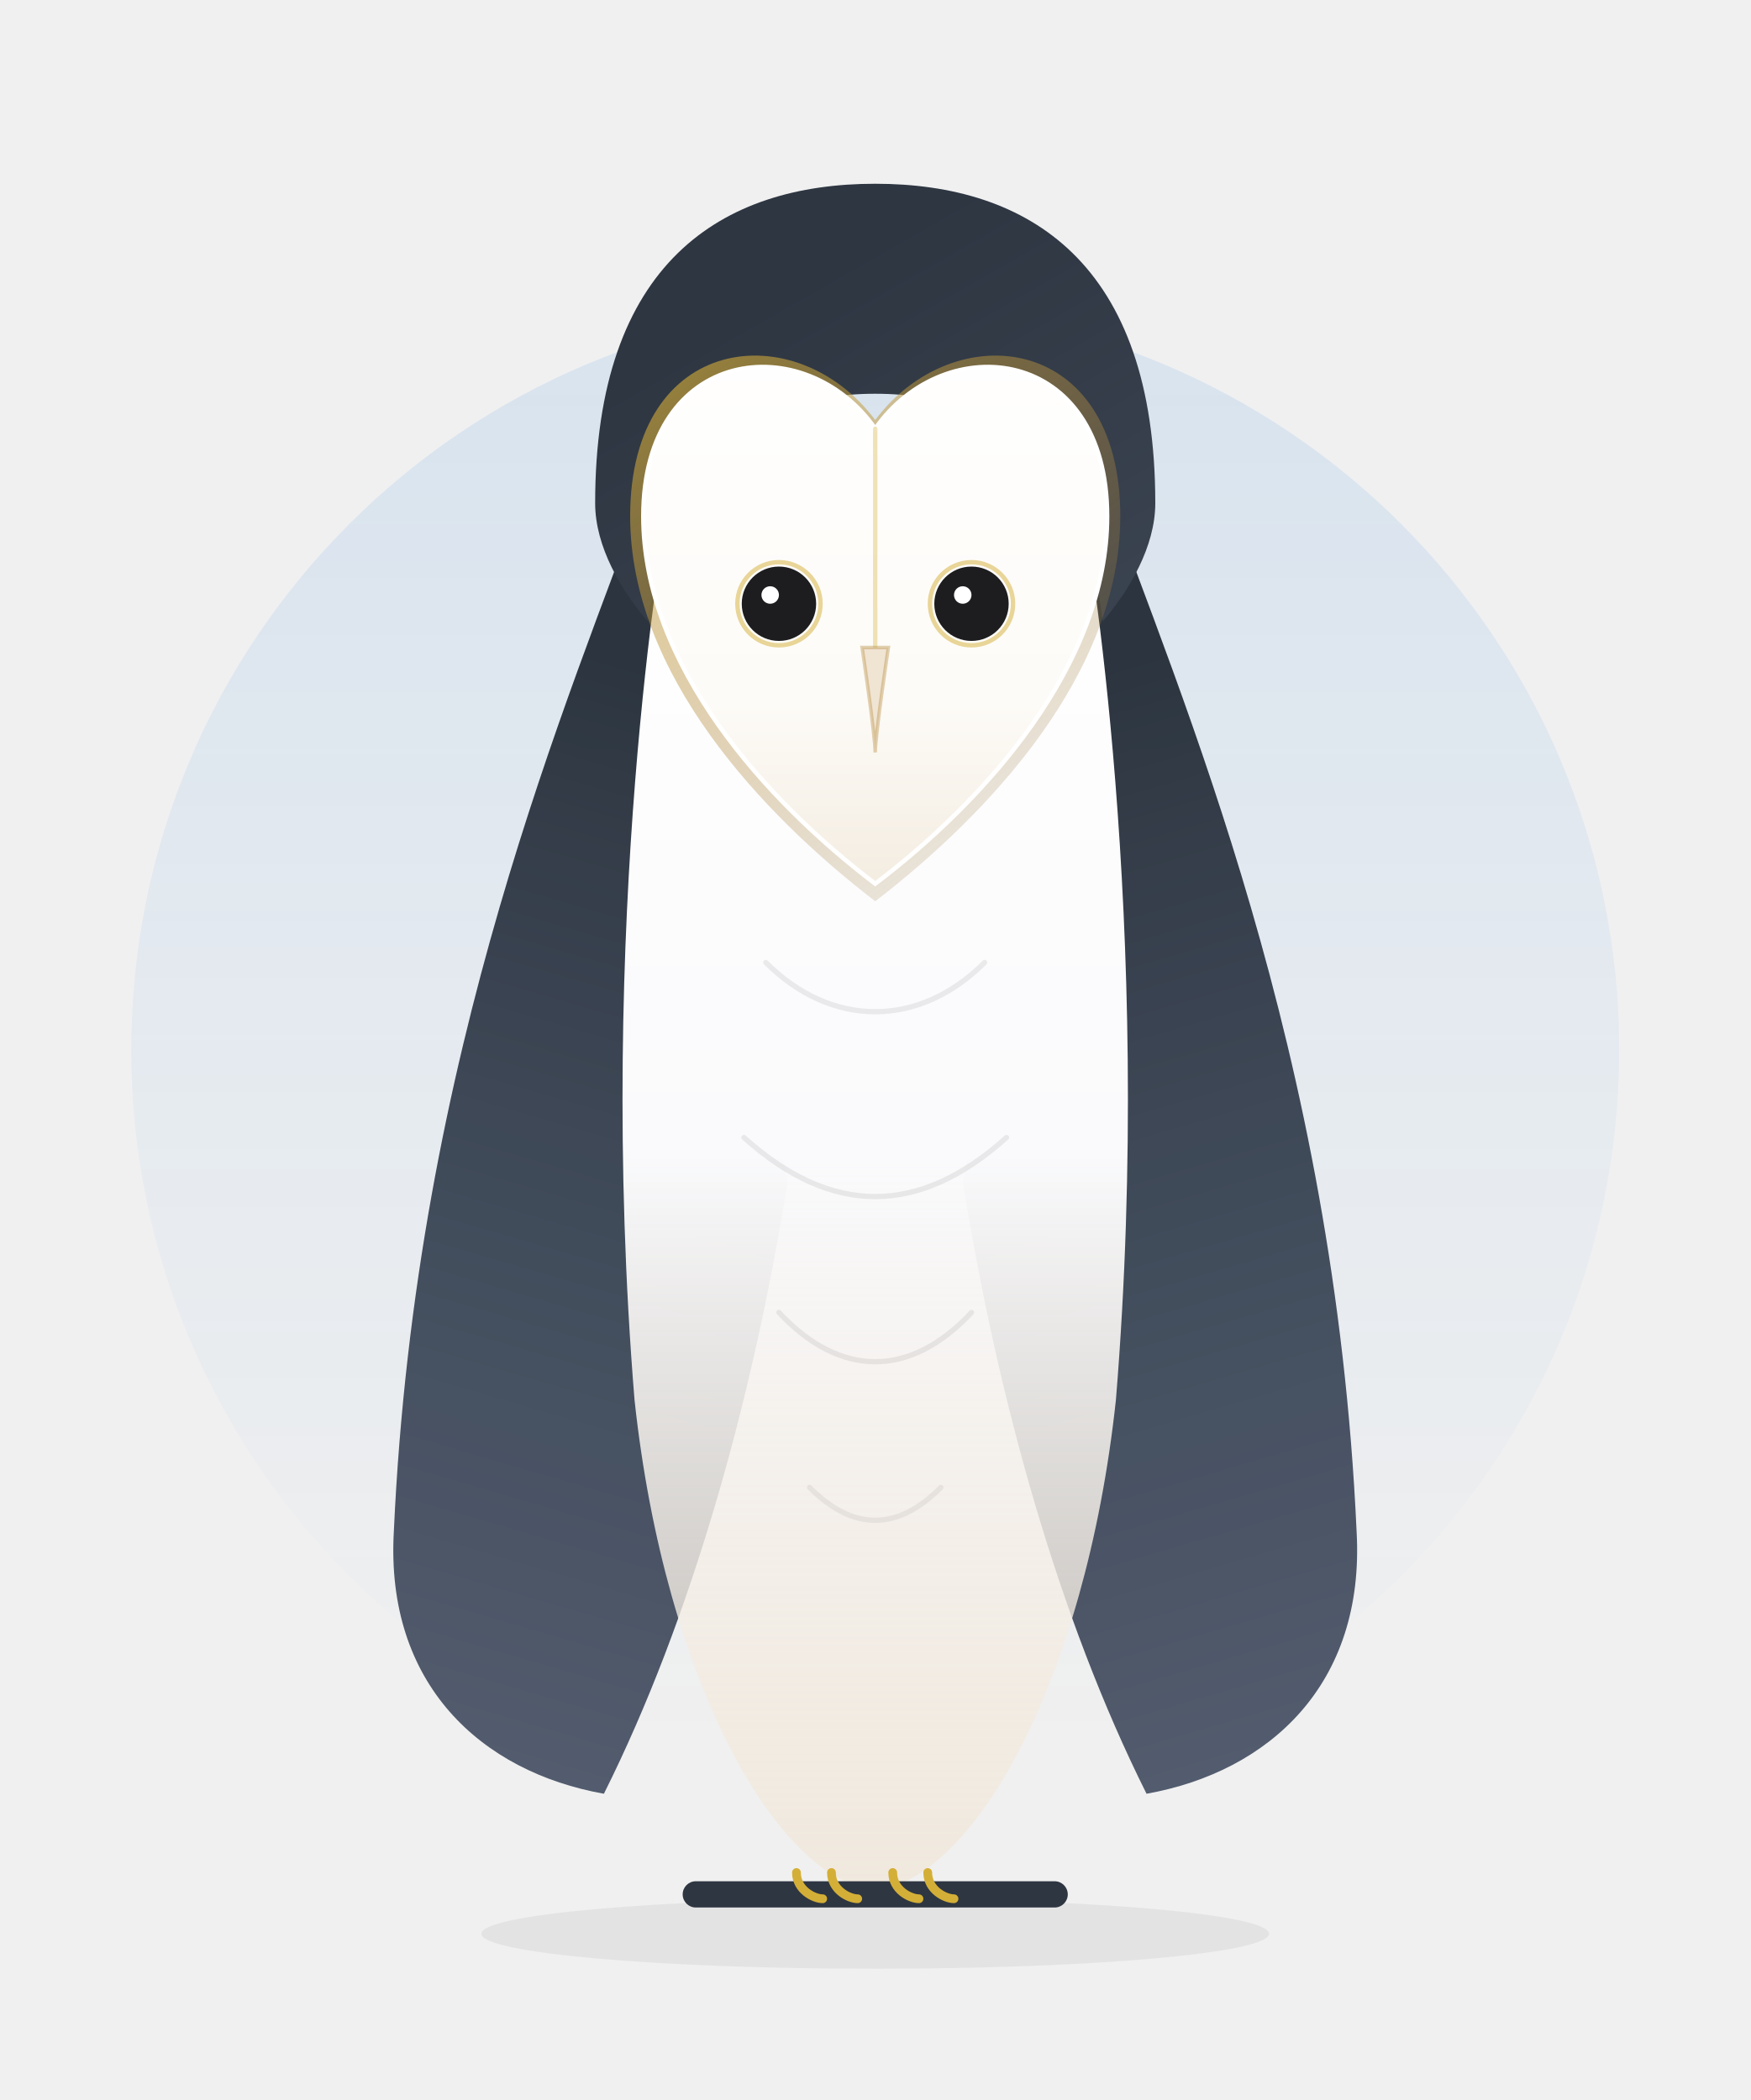
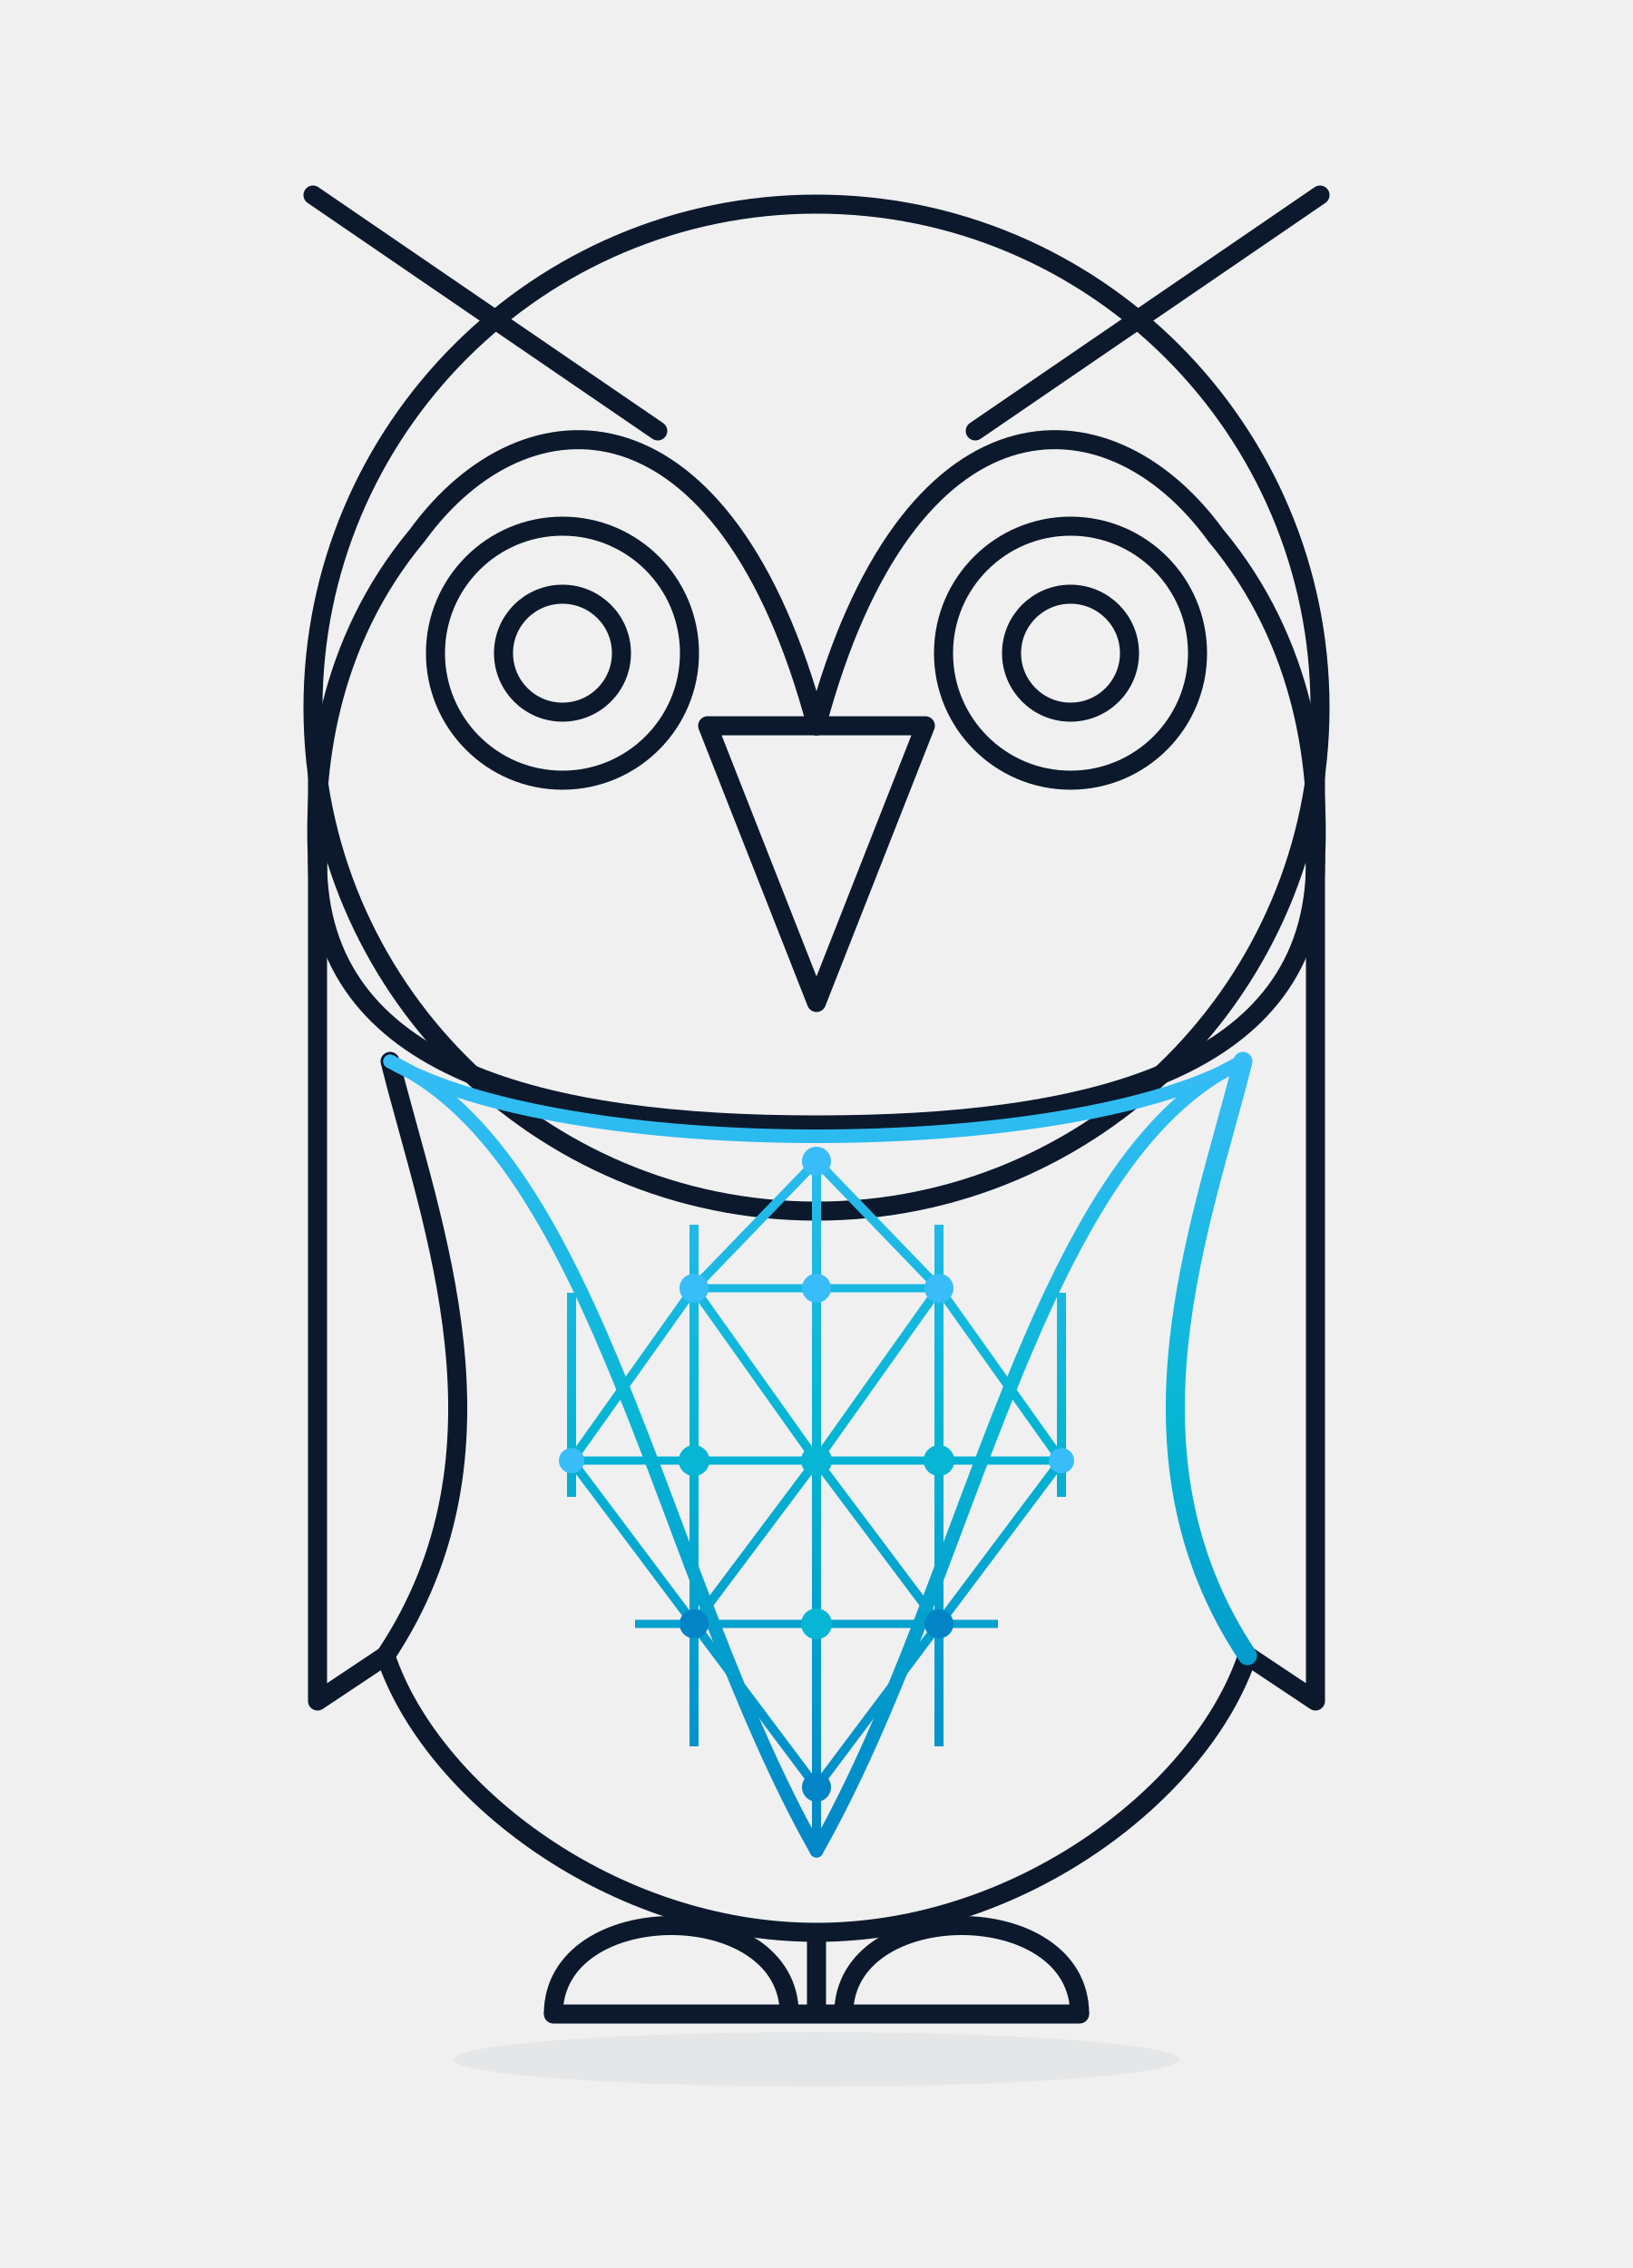
- <svg xmlns="http://www.w3.org/2000/svg" viewBox="0 0 400 480" fill="none">
+ <svg xmlns="http://www.w3.org/2000/svg" viewBox="0 0 360 500" fill="none">
  <defs>
-     <linearGradient id="bodyGradient" x1="200" y1="120" x2="200" y2="440" gradientUnits="userSpaceOnUse">
-       <stop offset="0%" stop-color="#ffffff" />
-       <stop offset="45%" stop-color="#fafafc" />
-       <stop offset="100%" stop-color="#f0e4d3" stop-opacity="0.65" />
+     <linearGradient id="neuralGrad" x1="180" y1="230" x2="180" y2="415" gradientUnits="userSpaceOnUse">
+       <stop offset="0%" stop-color="#38bdf8" />
+       <stop offset="45%" stop-color="#06b6d4" />
+       <stop offset="100%" stop-color="#0284c7" />
    </linearGradient>
-     <linearGradient id="mantleGradient" x1="120" y1="100" x2="280" y2="380" gradientUnits="userSpaceOnUse">
-       <stop offset="0%" stop-color="#2e3642" />
-       <stop offset="40%" stop-color="#3d4653" />
-       <stop offset="85%" stop-color="#596680" />
-       <stop offset="100%" stop-color="#8e9aaf" />
-     </linearGradient>
-     <linearGradient id="wingRightGradient" x1="260" y1="150" x2="330" y2="390" gradientUnits="userSpaceOnUse">
-       <stop offset="0%" stop-color="#242c37" />
-       <stop offset="50%" stop-color="#384353" />
-       <stop offset="100%" stop-color="#4a5568" />
-     </linearGradient>
-     <linearGradient id="wingLeftGradient" x1="140" y1="150" x2="70" y2="390" gradientUnits="userSpaceOnUse">
-       <stop offset="0%" stop-color="#242c37" />
-       <stop offset="50%" stop-color="#384353" />
-       <stop offset="100%" stop-color="#4a5568" />
-     </linearGradient>
-     <linearGradient id="facialDisc" x1="200" y1="70" x2="200" y2="200" gradientUnits="userSpaceOnUse">
-       <stop offset="0%" stop-color="#ffffff" />
-       <stop offset="70%" stop-color="#fdfbf7" />
-       <stop offset="100%" stop-color="#f4ede2" />
-     </linearGradient>
-     <linearGradient id="goldTrim" x1="150" y1="70" x2="250" y2="200" gradientUnits="userSpaceOnUse">
-       <stop offset="0%" stop-color="#d4af37" stop-opacity="0.7" />
-       <stop offset="50%" stop-color="#b68d40" stop-opacity="0.4" />
-       <stop offset="100%" stop-color="#8a6d3b" stop-opacity="0.1" />
-     </linearGradient>
-     <linearGradient id="appleBlueGlow" x1="200" y1="0" x2="200" y2="400" gradientUnits="userSpaceOnUse">
-       <stop offset="0%" stop-color="#0071e3" stop-opacity="0.12" />
+     <radialGradient id="pedestalGlow" cx="50%" cy="50%" r="50%">
+       <stop offset="0%" stop-color="#0071e3" stop-opacity="0.08" />
      <stop offset="100%" stop-color="#0071e3" stop-opacity="0" />
-     </linearGradient>
-     <filter id="softGlow" x="-20%" y="-20%" width="140%" height="140%">
-       <feGaussianBlur stdDeviation="12" result="blur" />
-       <feComposite in="SourceGraphic" in2="blur" operator="over" />
-     </filter>
+     </radialGradient>
  </defs>
-   <style>
-     @keyframes soberBreathe {
-       0%, 100% { transform: translateY(0px); }
-       50% { transform: translateY(-3px); }
-     }
-     @keyframes soberBlink {
-       0%, 94%, 100% { transform: scaleY(1); }
-       97% { transform: scaleY(0.1); }
-     }
-     .sober-body {
-       animation: soberBreathe 6s ease-in-out infinite;
-       transform-origin: center bottom;
-     }
-     .sober-eye {
-       animation: soberBlink 7s ease-in-out infinite;
-       transform-origin: 200px 145px;
-     }
-   </style>
-   <circle cx="200" cy="240" r="170" fill="url(#appleBlueGlow)" />
-   <ellipse cx="200" cy="442" rx="90" ry="8" fill="#1d1d1f" fill-opacity="0.06" />
-   <g class="sober-body">
-     <path d="M148 110 C 130 160, 95 240, 90 350 C 88 385, 110 405, 138 410 C 158 370, 172 320, 180 270 Z" fill="url(#wingLeftGradient)" opacity="0.95" />
-     <path d="M252 110 C 270 160, 305 240, 310 350 C 312 385, 290 405, 262 410 C 242 370, 228 320, 220 270 Z" fill="url(#wingRightGradient)" opacity="0.95" />
-     <path d="M152 120 C 152 120, 136 210, 145 320 C 152 385, 178 430, 200 432 C 222 430, 248 385, 255 320 C 264 210, 248 120, 248 120 C 230 135, 170 135, 152 120 Z" fill="url(#bodyGradient)" />
-     <path d="M175 220 C 190 235, 210 235, 225 220" stroke="#1d1d1f" stroke-opacity="0.08" stroke-width="1.2" stroke-linecap="round" fill="none" />
-     <path d="M170 260 C 190 278, 210 278, 230 260" stroke="#1d1d1f" stroke-opacity="0.08" stroke-width="1.2" stroke-linecap="round" fill="none" />
-     <path d="M178 300 C 192 315, 208 315, 222 300" stroke="#1d1d1f" stroke-opacity="0.08" stroke-width="1.2" stroke-linecap="round" fill="none" />
-     <path d="M185 340 C 195 350, 205 350, 215 340" stroke="#1d1d1f" stroke-opacity="0.07" stroke-width="1.2" stroke-linecap="round" fill="none" />
-     <path d="M136 115 C 136 60, 165 42, 200 42 C 235 42, 264 60, 264 115 C 264 125, 258 135, 252 142 C 248 110, 232 90, 200 90 C 168 90, 152 110, 148 142 C 142 135, 136 125, 136 115 Z" fill="url(#mantleGradient)" />
-     <path d="M200 96 C 182 72, 144 76, 144 118 C 144 154, 174 186, 200 206 C 226 186, 256 154, 256 118 C 256 76, 218 72, 200 96 Z" fill="url(#goldTrim)" />
-     <path d="M200 98 C 184 75, 147 79, 147 118 C 147 152, 175 183, 200 202 C 225 183, 253 152, 253 118 C 253 79, 216 75, 200 98 Z" fill="url(#facialDisc)" stroke="#ffffff" stroke-width="1" />
-     <path d="M200 98 L 200 162" stroke="#d4af37" stroke-opacity="0.35" stroke-width="1" stroke-linecap="round" />
-     <g class="sober-eye">
-       <circle cx="178" cy="138" r="8.5" fill="#1d1d1f" />
-       <circle cx="178" cy="138" r="9.5" stroke="#d4af37" stroke-opacity="0.5" stroke-width="1" fill="none" />
-       <circle cx="176" cy="136" r="2" fill="#ffffff" />
-       <circle cx="222" cy="138" r="8.5" fill="#1d1d1f" />
-       <circle cx="222" cy="138" r="9.5" stroke="#d4af37" stroke-opacity="0.5" stroke-width="1" fill="none" />
-       <circle cx="220" cy="136" r="2" fill="#ffffff" />
+   <ellipse cx="180" cy="454" rx="80" ry="6" fill="#0c192c" fill-opacity="0.05" />
+   <g id="owl">
+     <line x1="145" y1="95" x2="69" y2="43" stroke="#0c192c" stroke-width="4.2" stroke-linecap="round" />
+     <line x1="215" y1="95" x2="291" y2="43" stroke="#0c192c" stroke-width="4.2" stroke-linecap="round" />
+     <path d="M 70 170 L 70 375 L 85 365" stroke="#0c192c" stroke-width="4.2" stroke-linecap="round" stroke-linejoin="round" fill="none" />
+     <path d="M 290 170 L 290 375 L 275 365" stroke="#0c192c" stroke-width="4.2" stroke-linecap="round" stroke-linejoin="round" fill="none" />
+     <path d="M 85 365 C 95 395, 135 426, 180 426 C 225 426, 265 395, 275 365" stroke="#0c192c" stroke-width="4.2" stroke-linecap="round" fill="none" />
+     <path d="M 86 234 C 95 270, 115 320, 85 365" stroke="#0c192c" stroke-width="4.2" stroke-linecap="round" fill="none" />
+     <path d="M 274 234 C 265 270, 245 320, 275 365" stroke="url(#neuralGrad)" stroke-width="4.2" stroke-linecap="round" fill="none" />
+     <circle cx="180" cy="156" r="111" stroke="#0c192c" stroke-width="4.2" fill="none" />
+     <path d="M 180 160 C 160 85, 116 85, 92 118 C 72 142, 69 170, 70 190" stroke="#0c192c" stroke-width="4.2" stroke-linecap="round" fill="none" />
+     <path d="M 180 160 C 200 85, 244 85, 268 118 C 288 142, 291 170, 290 190" stroke="#0c192c" stroke-width="4.2" stroke-linecap="round" fill="none" />
+     <path d="M 70 190 C 70 236, 120 248, 180 248 C 240 248, 290 236, 290 190" stroke="#0c192c" stroke-width="4.2" stroke-linecap="round" fill="none" />
+     <circle cx="124" cy="144" r="28" stroke="#0c192c" stroke-width="4.2" fill="none" />
+     <circle cx="124" cy="144" r="13" stroke="#0c192c" stroke-width="4.2" fill="none" />
+     <circle cx="236" cy="144" r="28" stroke="#0c192c" stroke-width="4.2" fill="none" />
+     <circle cx="236" cy="144" r="13" stroke="#0c192c" stroke-width="4.2" fill="none" />
+     <polygon points="156,160 204,160 180,221" stroke="#0c192c" stroke-width="4.2" stroke-linejoin="round" fill="none" />
+     <path d="M 86 234 C 124 256, 236 256, 274 234" stroke="url(#neuralGrad)" stroke-width="3" stroke-linecap="round" fill="none" />
+     <path d="M 86 234 C 132 255, 146 348, 180 408" stroke="url(#neuralGrad)" stroke-width="3" stroke-linecap="round" fill="none" />
+     <path d="M 274 234 C 228 255, 214 348, 180 408" stroke="url(#neuralGrad)" stroke-width="3" stroke-linecap="round" fill="none" />
+     <g id="chest-grid">
+       <line x1="180" y1="256" x2="180" y2="408" stroke="url(#neuralGrad)" stroke-width="2" />
+       <line x1="153" y1="270" x2="153" y2="385" stroke="url(#neuralGrad)" stroke-width="2" />
+       <line x1="207" y1="270" x2="207" y2="385" stroke="url(#neuralGrad)" stroke-width="2" />
+       <line x1="126" y1="285" x2="126" y2="330" stroke="url(#neuralGrad)" stroke-width="2" />
+       <line x1="234" y1="285" x2="234" y2="330" stroke="url(#neuralGrad)" stroke-width="2" />
+       <line x1="153" y1="284" x2="207" y2="284" stroke="url(#neuralGrad)" stroke-width="1.8" />
+       <line x1="126" y1="322" x2="234" y2="322" stroke="url(#neuralGrad)" stroke-width="1.8" />
+       <line x1="140" y1="358" x2="220" y2="358" stroke="url(#neuralGrad)" stroke-width="1.8" />
+       <line x1="180" y1="256" x2="207" y2="284" stroke="url(#neuralGrad)" stroke-width="2" />
+       <line x1="207" y1="284" x2="234" y2="322" stroke="url(#neuralGrad)" stroke-width="2" />
+       <line x1="153" y1="284" x2="180" y2="322" stroke="url(#neuralGrad)" stroke-width="2" />
+       <line x1="180" y1="322" x2="207" y2="358" stroke="url(#neuralGrad)" stroke-width="2" />
+       <line x1="126" y1="322" x2="153" y2="358" stroke="url(#neuralGrad)" stroke-width="2" />
+       <line x1="153" y1="358" x2="180" y2="394" stroke="url(#neuralGrad)" stroke-width="2" />
+       <line x1="180" y1="394" x2="180" y2="408" stroke="url(#neuralGrad)" stroke-width="2" />
+       <line x1="180" y1="256" x2="153" y2="284" stroke="url(#neuralGrad)" stroke-width="2" />
+       <line x1="153" y1="284" x2="126" y2="322" stroke="url(#neuralGrad)" stroke-width="2" />
+       <line x1="207" y1="284" x2="180" y2="322" stroke="url(#neuralGrad)" stroke-width="2" />
+       <line x1="180" y1="322" x2="153" y2="358" stroke="url(#neuralGrad)" stroke-width="2" />
+       <line x1="234" y1="322" x2="207" y2="358" stroke="url(#neuralGrad)" stroke-width="2" />
+       <line x1="207" y1="358" x2="180" y2="394" stroke="url(#neuralGrad)" stroke-width="2" />
+       <circle cx="180" cy="256" r="3.2" fill="#38bdf8" />
+       <circle cx="180" cy="284" r="3.2" fill="#38bdf8" />
+       <circle cx="180" cy="322" r="3.4" fill="#06b6d4" />
+       <circle cx="180" cy="358" r="3.4" fill="#06b6d4" />
+       <circle cx="180" cy="394" r="3.2" fill="#0284c7" />
+       <circle cx="153" cy="284" r="3.2" fill="#38bdf8" />
+       <circle cx="153" cy="322" r="3.4" fill="#06b6d4" />
+       <circle cx="153" cy="358" r="3.2" fill="#0284c7" />
+       <circle cx="207" cy="284" r="3.2" fill="#38bdf8" />
+       <circle cx="207" cy="322" r="3.4" fill="#06b6d4" />
+       <circle cx="207" cy="358" r="3.2" fill="#0284c7" />
+       <circle cx="126" cy="322" r="2.8" fill="#38bdf8" />
+       <circle cx="234" cy="322" r="2.8" fill="#38bdf8" />
    </g>
-     <path d="M197 148 C 197 148, 200 168, 200 172 C 200 168, 203 148, 203 148 Z" fill="#f0e4d3" stroke="#b68d40" stroke-opacity="0.4" stroke-width="0.8" />
-     <rect x="156" y="430" width="88" height="6" rx="3" fill="#2e3642" />
-     <path d="M182 428 C 182 432, 186 434, 188 434" stroke="#d4af37" stroke-width="2" stroke-linecap="round" />
-     <path d="M190 428 C 190 432, 194 434, 196 434" stroke="#d4af37" stroke-width="2" stroke-linecap="round" />
-     <path d="M204 428 C 204 432, 208 434, 210 434" stroke="#d4af37" stroke-width="2" stroke-linecap="round" />
-     <path d="M212 428 C 212 432, 216 434, 218 434" stroke="#d4af37" stroke-width="2" stroke-linecap="round" />
+     <line x1="122" y1="444" x2="238" y2="444" stroke="#0c192c" stroke-width="4.2" stroke-linecap="round" />
+     <path d="M 122 444 C 122 418, 174 418, 174 444" stroke="#0c192c" stroke-width="4.2" fill="none" />
+     <path d="M 186 444 C 186 418, 238 418, 238 444" stroke="#0c192c" stroke-width="4.2" fill="none" />
+     <line x1="180" y1="426" x2="180" y2="444" stroke="#0c192c" stroke-width="4.2" />
  </g>
</svg>
